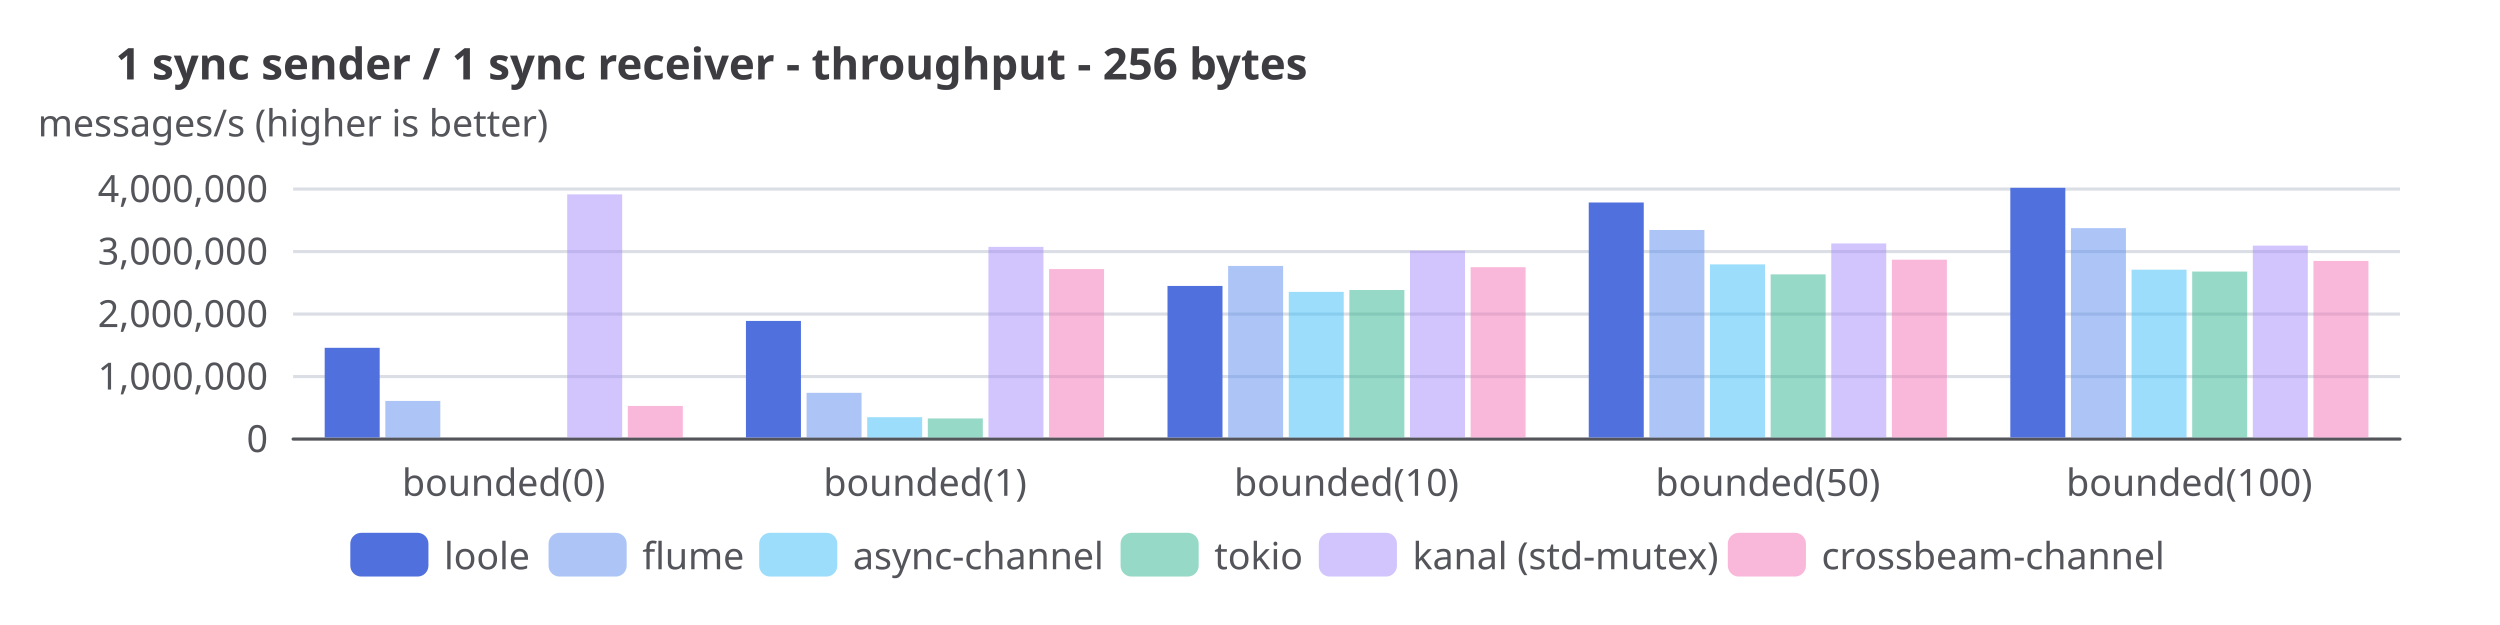
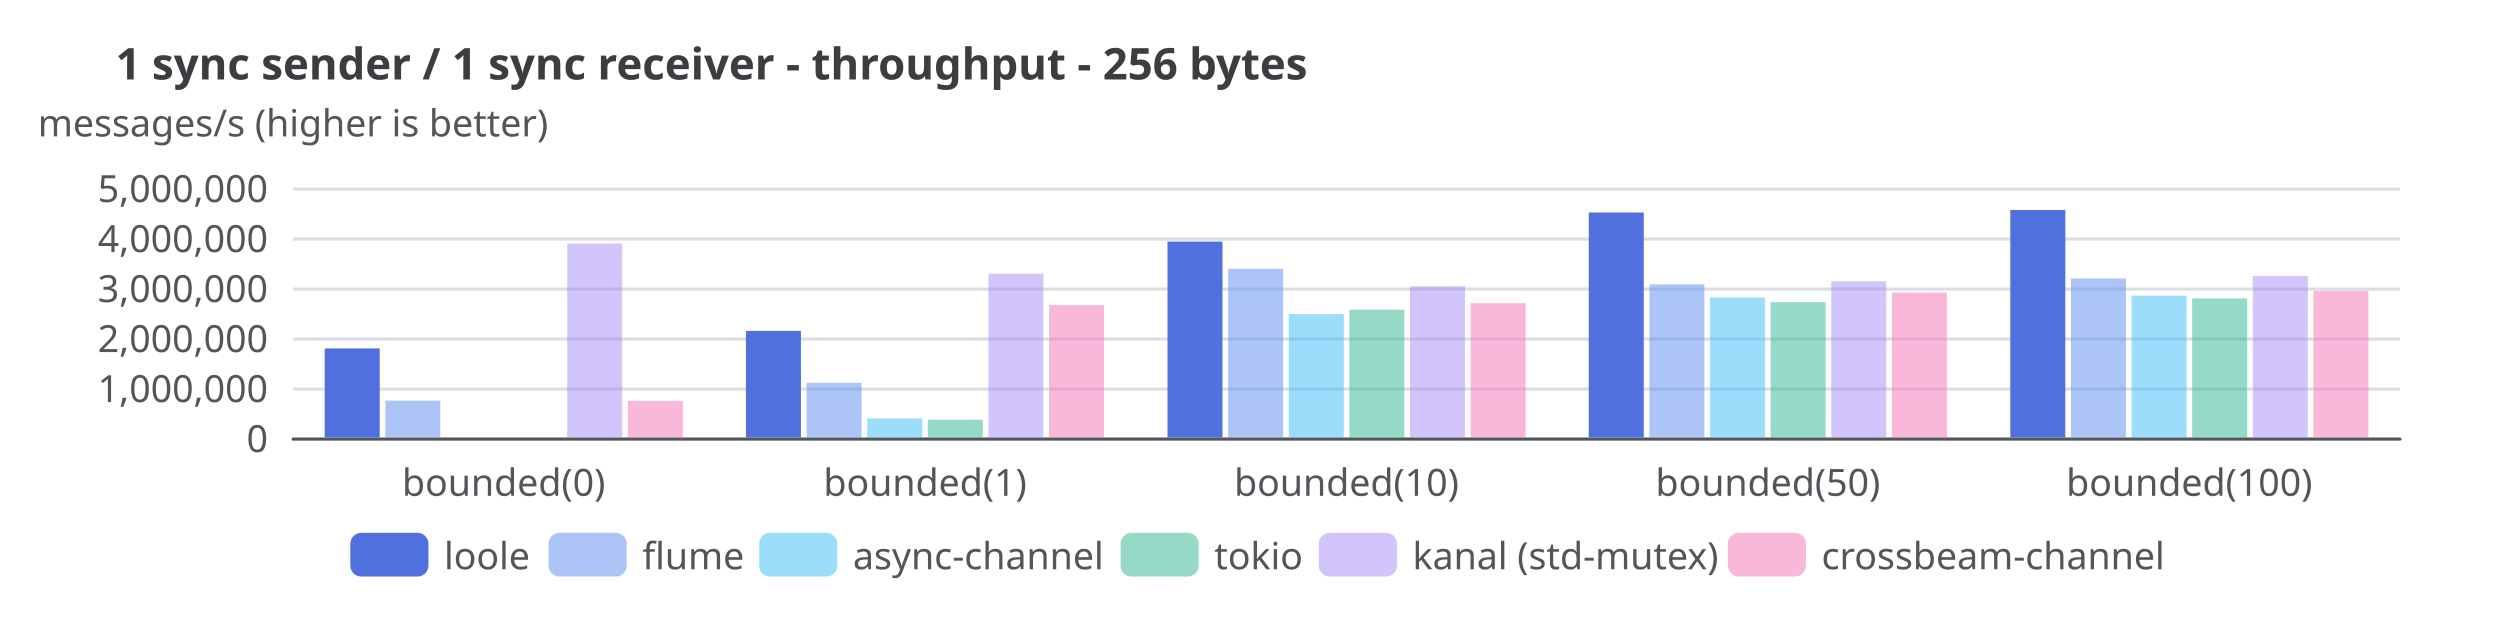
<svg xmlns="http://www.w3.org/2000/svg" width="800" height="200" version="1.1" baseProfile="full" viewBox="0 0 800 200">
  <rect width="800" height="200" x="0" y="0" fill="white" />
  <path d="M93.8 140.5L768 140.5" fill="none" pointer-events="visible" stroke="#dbdee4" class="zr10-cls-69" />
-   <path d="M93.8 120.5L768 120.5" fill="none" pointer-events="visible" stroke="#dbdee4" class="zr10-cls-69" />
-   <path d="M93.8 100.5L768 100.5" fill="none" pointer-events="visible" stroke="#dbdee4" class="zr10-cls-69" />
-   <path d="M93.8 80.5L768 80.5" fill="none" pointer-events="visible" stroke="#dbdee4" class="zr10-cls-69" />
+   <path d="M93.8 124.5L768 124.5" fill="none" pointer-events="visible" stroke="#dbdee4" class="zr10-cls-69" />
+   <path d="M93.8 108.5L768 108.5" fill="none" pointer-events="visible" stroke="#dbdee4" class="zr10-cls-69" />
+   <path d="M93.8 92.5L768 92.5" fill="none" pointer-events="visible" stroke="#dbdee4" class="zr10-cls-69" />
+   <path d="M93.8 76.5L768 76.5" fill="none" pointer-events="visible" stroke="#dbdee4" class="zr10-cls-69" />
  <path d="M93.8 60.5L768 60.5" fill="none" pointer-events="visible" stroke="#dbdee4" class="zr10-cls-69" />
  <text dominant-baseline="central" text-anchor="middle" style="font-size:12px;font-family:sans-serif;" xml:space="preserve" y="-6" transform="translate(93.76 45)" fill="#54555a">messages/s (higher is better)</text>
  <path d="M93.8 140.5L768 140.5" fill="none" pointer-events="visible" stroke="#54555a" stroke-linecap="round" class="zr10-cls-69" />
  <text dominant-baseline="central" text-anchor="end" style="font-size:12px;font-family:sans-serif;" transform="translate(85.76 140)" fill="#54555a">0</text>
-   <text dominant-baseline="central" text-anchor="end" style="font-size:12px;font-family:sans-serif;" transform="translate(85.76 120)" fill="#54555a">1,000,000</text>
-   <text dominant-baseline="central" text-anchor="end" style="font-size:12px;font-family:sans-serif;" transform="translate(85.76 100)" fill="#54555a">2,000,000</text>
-   <text dominant-baseline="central" text-anchor="end" style="font-size:12px;font-family:sans-serif;" transform="translate(85.76 80)" fill="#54555a">3,000,000</text>
-   <text dominant-baseline="central" text-anchor="end" style="font-size:12px;font-family:sans-serif;" transform="translate(85.76 60)" fill="#54555a">4,000,000</text>
+   <text dominant-baseline="central" text-anchor="end" style="font-size:12px;font-family:sans-serif;" transform="translate(85.76 124)" fill="#54555a">1,000,000</text>
+   <text dominant-baseline="central" text-anchor="end" style="font-size:12px;font-family:sans-serif;" transform="translate(85.76 108)" fill="#54555a">2,000,000</text>
+   <text dominant-baseline="central" text-anchor="end" style="font-size:12px;font-family:sans-serif;" transform="translate(85.76 92)" fill="#54555a">3,000,000</text>
+   <text dominant-baseline="central" text-anchor="end" style="font-size:12px;font-family:sans-serif;" transform="translate(85.76 76)" fill="#54555a">4,000,000</text>
+   <text dominant-baseline="central" text-anchor="end" style="font-size:12px;font-family:sans-serif;" transform="translate(85.76 60)" fill="#54555a">5,000,000</text>
  <text dominant-baseline="central" text-anchor="middle" style="font-size:12px;font-family:sans-serif;" y="6" transform="translate(161.184 148)" fill="#54555a">bounded(0)</text>
  <text dominant-baseline="central" text-anchor="middle" style="font-size:12px;font-family:sans-serif;" y="6" transform="translate(296.032 148)" fill="#54555a">bounded(1)</text>
  <text dominant-baseline="central" text-anchor="middle" style="font-size:12px;font-family:sans-serif;" y="6" transform="translate(430.88 148)" fill="#54555a">bounded(10)</text>
  <text dominant-baseline="central" text-anchor="middle" style="font-size:12px;font-family:sans-serif;" y="6" transform="translate(565.728 148)" fill="#54555a">bounded(50)</text>
  <text dominant-baseline="central" text-anchor="middle" style="font-size:12px;font-family:sans-serif;" y="6" transform="translate(700.576 148)" fill="#54555a">bounded(100)</text>
-   <path d="M103.9 140l17.6 0l0 -28.7l-17.6 0Z" fill="#5070dd" ecmeta_series_index="0" ecmeta_data_index="0" ecmeta_ssr_type="chart" class="zr10-cls-70" />
-   <path d="M238.7 140l17.6 0l0 -37.3l-17.6 0Z" fill="#5070dd" ecmeta_series_index="0" ecmeta_data_index="1" ecmeta_ssr_type="chart" class="zr10-cls-70" />
-   <path d="M373.6 140l17.6 0l0 -48.5l-17.6 0Z" fill="#5070dd" ecmeta_series_index="0" ecmeta_data_index="2" ecmeta_ssr_type="chart" class="zr10-cls-70" />
-   <path d="M508.4 140l17.6 0l0 -75.2l-17.6 0Z" fill="#5070dd" ecmeta_series_index="0" ecmeta_data_index="3" ecmeta_ssr_type="chart" class="zr10-cls-70" />
-   <path d="M643.3 140l17.6 0l0 -79.9l-17.6 0Z" fill="#5070dd" ecmeta_series_index="0" ecmeta_data_index="4" ecmeta_ssr_type="chart" class="zr10-cls-70" />
-   <path d="M123.3 140l17.6 0l0 -11.7l-17.6 0Z" fill="rgb(91,141,239)" fill-opacity="0.5" ecmeta_series_index="1" ecmeta_data_index="0" ecmeta_ssr_type="chart" class="zr10-cls-71" />
-   <path d="M258.1 140l17.6 0l0 -14.3l-17.6 0Z" fill="rgb(91,141,239)" fill-opacity="0.5" ecmeta_series_index="1" ecmeta_data_index="1" ecmeta_ssr_type="chart" class="zr10-cls-71" />
-   <path d="M393 140l17.6 0l0 -54.9l-17.6 0Z" fill="rgb(91,141,239)" fill-opacity="0.5" ecmeta_series_index="1" ecmeta_data_index="2" ecmeta_ssr_type="chart" class="zr10-cls-71" />
-   <path d="M527.8 140l17.6 0l0 -66.4l-17.6 0Z" fill="rgb(91,141,239)" fill-opacity="0.5" ecmeta_series_index="1" ecmeta_data_index="3" ecmeta_ssr_type="chart" class="zr10-cls-71" />
-   <path d="M662.7 140l17.6 0l0 -67l-17.6 0Z" fill="rgb(91,141,239)" fill-opacity="0.5" ecmeta_series_index="1" ecmeta_data_index="4" ecmeta_ssr_type="chart" class="zr10-cls-71" />
-   <path d="M277.5 140l17.6 0l0 -6.5l-17.6 0Z" fill="rgb(56,189,248)" fill-opacity="0.5" ecmeta_series_index="2" ecmeta_data_index="1" ecmeta_ssr_type="chart" class="zr10-cls-72" />
-   <path d="M412.4 140l17.6 0l0 -46.6l-17.6 0Z" fill="rgb(56,189,248)" fill-opacity="0.5" ecmeta_series_index="2" ecmeta_data_index="2" ecmeta_ssr_type="chart" class="zr10-cls-72" />
-   <path d="M547.2 140l17.6 0l0 -55.4l-17.6 0Z" fill="rgb(56,189,248)" fill-opacity="0.5" ecmeta_series_index="2" ecmeta_data_index="3" ecmeta_ssr_type="chart" class="zr10-cls-72" />
-   <path d="M682.1 140l17.6 0l0 -53.7l-17.6 0Z" fill="rgb(56,189,248)" fill-opacity="0.5" ecmeta_series_index="2" ecmeta_data_index="4" ecmeta_ssr_type="chart" class="zr10-cls-72" />
-   <path d="M296.9 140l17.6 0l0 -6.1l-17.6 0Z" fill="rgb(47,181,142)" fill-opacity="0.5" ecmeta_series_index="3" ecmeta_data_index="1" ecmeta_ssr_type="chart" class="zr10-cls-73" />
-   <path d="M431.8 140l17.6 0l0 -47.2l-17.6 0Z" fill="rgb(47,181,142)" fill-opacity="0.5" ecmeta_series_index="3" ecmeta_data_index="2" ecmeta_ssr_type="chart" class="zr10-cls-73" />
-   <path d="M566.6 140l17.6 0l0 -52.2l-17.6 0Z" fill="rgb(47,181,142)" fill-opacity="0.5" ecmeta_series_index="3" ecmeta_data_index="3" ecmeta_ssr_type="chart" class="zr10-cls-73" />
-   <path d="M701.5 140l17.6 0l0 -53.1l-17.6 0Z" fill="rgb(47,181,142)" fill-opacity="0.5" ecmeta_series_index="3" ecmeta_data_index="4" ecmeta_ssr_type="chart" class="zr10-cls-73" />
-   <path d="M181.5 140l17.6 0l0 -77.8l-17.6 0Z" fill="rgb(167,139,250)" fill-opacity="0.5" ecmeta_series_index="4" ecmeta_data_index="0" ecmeta_ssr_type="chart" class="zr10-cls-74" />
-   <path d="M316.3 140l17.6 0l0 -61l-17.6 0Z" fill="rgb(167,139,250)" fill-opacity="0.5" ecmeta_series_index="4" ecmeta_data_index="1" ecmeta_ssr_type="chart" class="zr10-cls-74" />
-   <path d="M451.2 140l17.6 0l0 -59.8l-17.6 0Z" fill="rgb(167,139,250)" fill-opacity="0.5" ecmeta_series_index="4" ecmeta_data_index="2" ecmeta_ssr_type="chart" class="zr10-cls-74" />
-   <path d="M586 140l17.6 0l0 -62.1l-17.6 0Z" fill="rgb(167,139,250)" fill-opacity="0.5" ecmeta_series_index="4" ecmeta_data_index="3" ecmeta_ssr_type="chart" class="zr10-cls-74" />
-   <path d="M720.9 140l17.6 0l0 -61.4l-17.6 0Z" fill="rgb(167,139,250)" fill-opacity="0.5" ecmeta_series_index="4" ecmeta_data_index="4" ecmeta_ssr_type="chart" class="zr10-cls-74" />
-   <path d="M200.9 140l17.6 0l0 -10.1l-17.6 0Z" fill="rgb(244,114,182)" fill-opacity="0.5" ecmeta_series_index="5" ecmeta_data_index="0" ecmeta_ssr_type="chart" class="zr10-cls-75" />
-   <path d="M335.7 140l17.6 0l0 -53.9l-17.6 0Z" fill="rgb(244,114,182)" fill-opacity="0.5" ecmeta_series_index="5" ecmeta_data_index="1" ecmeta_ssr_type="chart" class="zr10-cls-75" />
-   <path d="M470.6 140l17.6 0l0 -54.5l-17.6 0Z" fill="rgb(244,114,182)" fill-opacity="0.5" ecmeta_series_index="5" ecmeta_data_index="2" ecmeta_ssr_type="chart" class="zr10-cls-75" />
-   <path d="M605.4 140l17.6 0l0 -56.9l-17.6 0Z" fill="rgb(244,114,182)" fill-opacity="0.5" ecmeta_series_index="5" ecmeta_data_index="3" ecmeta_ssr_type="chart" class="zr10-cls-75" />
-   <path d="M740.3 140l17.6 0l0 -56.5l-17.6 0Z" fill="rgb(244,114,182)" fill-opacity="0.5" ecmeta_series_index="5" ecmeta_data_index="4" ecmeta_ssr_type="chart" class="zr10-cls-75" />
+   <path d="M103.9 140l17.6 0l0 -28.5l-17.6 0Z" fill="#5070dd" ecmeta_series_index="0" ecmeta_data_index="0" ecmeta_ssr_type="chart" class="zr10-cls-70" />
+   <path d="M238.7 140l17.6 0l0 -34.1l-17.6 0Z" fill="#5070dd" ecmeta_series_index="0" ecmeta_data_index="1" ecmeta_ssr_type="chart" class="zr10-cls-70" />
+   <path d="M373.6 140l17.6 0l0 -62.7l-17.6 0Z" fill="#5070dd" ecmeta_series_index="0" ecmeta_data_index="2" ecmeta_ssr_type="chart" class="zr10-cls-70" />
+   <path d="M508.4 140l17.6 0l0 -72l-17.6 0Z" fill="#5070dd" ecmeta_series_index="0" ecmeta_data_index="3" ecmeta_ssr_type="chart" class="zr10-cls-70" />
+   <path d="M643.3 140l17.6 0l0 -72.8l-17.6 0Z" fill="#5070dd" ecmeta_series_index="0" ecmeta_data_index="4" ecmeta_ssr_type="chart" class="zr10-cls-70" />
+   <path d="M123.3 140l17.6 0l0 -11.8l-17.6 0Z" fill="rgb(91,141,239)" fill-opacity="0.5" ecmeta_series_index="1" ecmeta_data_index="0" ecmeta_ssr_type="chart" class="zr10-cls-71" />
+   <path d="M258.1 140l17.6 0l0 -17.5l-17.6 0Z" fill="rgb(91,141,239)" fill-opacity="0.5" ecmeta_series_index="1" ecmeta_data_index="1" ecmeta_ssr_type="chart" class="zr10-cls-71" />
+   <path d="M393 140l17.6 0l0 -54l-17.6 0Z" fill="rgb(91,141,239)" fill-opacity="0.5" ecmeta_series_index="1" ecmeta_data_index="2" ecmeta_ssr_type="chart" class="zr10-cls-71" />
+   <path d="M527.8 140l17.6 0l0 -49l-17.6 0Z" fill="rgb(91,141,239)" fill-opacity="0.5" ecmeta_series_index="1" ecmeta_data_index="3" ecmeta_ssr_type="chart" class="zr10-cls-71" />
+   <path d="M662.7 140l17.6 0l0 -50.9l-17.6 0Z" fill="rgb(91,141,239)" fill-opacity="0.5" ecmeta_series_index="1" ecmeta_data_index="4" ecmeta_ssr_type="chart" class="zr10-cls-71" />
+   <path d="M277.5 140l17.6 0l0 -6.1l-17.6 0Z" fill="rgb(56,189,248)" fill-opacity="0.5" ecmeta_series_index="2" ecmeta_data_index="1" ecmeta_ssr_type="chart" class="zr10-cls-72" />
+   <path d="M412.4 140l17.6 0l0 -39.5l-17.6 0Z" fill="rgb(56,189,248)" fill-opacity="0.5" ecmeta_series_index="2" ecmeta_data_index="2" ecmeta_ssr_type="chart" class="zr10-cls-72" />
+   <path d="M547.2 140l17.6 0l0 -44.8l-17.6 0Z" fill="rgb(56,189,248)" fill-opacity="0.5" ecmeta_series_index="2" ecmeta_data_index="3" ecmeta_ssr_type="chart" class="zr10-cls-72" />
+   <path d="M682.1 140l17.6 0l0 -45.4l-17.6 0Z" fill="rgb(56,189,248)" fill-opacity="0.5" ecmeta_series_index="2" ecmeta_data_index="4" ecmeta_ssr_type="chart" class="zr10-cls-72" />
+   <path d="M296.9 140l17.6 0l0 -5.7l-17.6 0Z" fill="rgb(47,181,142)" fill-opacity="0.5" ecmeta_series_index="3" ecmeta_data_index="1" ecmeta_ssr_type="chart" class="zr10-cls-73" />
+   <path d="M431.8 140l17.6 0l0 -40.9l-17.6 0Z" fill="rgb(47,181,142)" fill-opacity="0.5" ecmeta_series_index="3" ecmeta_data_index="2" ecmeta_ssr_type="chart" class="zr10-cls-73" />
+   <path d="M566.6 140l17.6 0l0 -43.3l-17.6 0Z" fill="rgb(47,181,142)" fill-opacity="0.5" ecmeta_series_index="3" ecmeta_data_index="3" ecmeta_ssr_type="chart" class="zr10-cls-73" />
+   <path d="M701.5 140l17.6 0l0 -44.5l-17.6 0Z" fill="rgb(47,181,142)" fill-opacity="0.5" ecmeta_series_index="3" ecmeta_data_index="4" ecmeta_ssr_type="chart" class="zr10-cls-73" />
+   <path d="M181.5 140l17.6 0l0 -62.1l-17.6 0Z" fill="rgb(167,139,250)" fill-opacity="0.5" ecmeta_series_index="4" ecmeta_data_index="0" ecmeta_ssr_type="chart" class="zr10-cls-74" />
+   <path d="M316.3 140l17.6 0l0 -52.4l-17.6 0Z" fill="rgb(167,139,250)" fill-opacity="0.5" ecmeta_series_index="4" ecmeta_data_index="1" ecmeta_ssr_type="chart" class="zr10-cls-74" />
+   <path d="M451.2 140l17.6 0l0 -48.4l-17.6 0Z" fill="rgb(167,139,250)" fill-opacity="0.5" ecmeta_series_index="4" ecmeta_data_index="2" ecmeta_ssr_type="chart" class="zr10-cls-74" />
+   <path d="M586 140l17.6 0l0 -50l-17.6 0Z" fill="rgb(167,139,250)" fill-opacity="0.5" ecmeta_series_index="4" ecmeta_data_index="3" ecmeta_ssr_type="chart" class="zr10-cls-74" />
+   <path d="M720.9 140l17.6 0l0 -51.7l-17.6 0Z" fill="rgb(167,139,250)" fill-opacity="0.5" ecmeta_series_index="4" ecmeta_data_index="4" ecmeta_ssr_type="chart" class="zr10-cls-74" />
+   <path d="M200.9 140l17.6 0l0 -11.7l-17.6 0Z" fill="rgb(244,114,182)" fill-opacity="0.5" ecmeta_series_index="5" ecmeta_data_index="0" ecmeta_ssr_type="chart" class="zr10-cls-75" />
+   <path d="M335.7 140l17.6 0l0 -42.4l-17.6 0Z" fill="rgb(244,114,182)" fill-opacity="0.5" ecmeta_series_index="5" ecmeta_data_index="1" ecmeta_ssr_type="chart" class="zr10-cls-75" />
+   <path d="M470.6 140l17.6 0l0 -43l-17.6 0Z" fill="rgb(244,114,182)" fill-opacity="0.5" ecmeta_series_index="5" ecmeta_data_index="2" ecmeta_ssr_type="chart" class="zr10-cls-75" />
+   <path d="M605.4 140l17.6 0l0 -46.4l-17.6 0Z" fill="rgb(244,114,182)" fill-opacity="0.5" ecmeta_series_index="5" ecmeta_data_index="3" ecmeta_ssr_type="chart" class="zr10-cls-75" />
+   <path d="M740.3 140l17.6 0l0 -46.9l-17.6 0Z" fill="rgb(244,114,182)" fill-opacity="0.5" ecmeta_series_index="5" ecmeta_data_index="4" ecmeta_ssr_type="chart" class="zr10-cls-75" />
  <path d="M-5 -5.5l585.8 0l0 25l-585.8 0Z" transform="translate(112.1 170.5)" fill="rgb(0,0,0)" fill-opacity="0" stroke="#b7b9be" stroke-width="0" class="zr10-cls-69" />
  <path d="M3.5 0L21.5 0A3.5 3.5 0 0 1 25 3.5L25 10.5A3.5 3.5 0 0 1 21.5 14L3.5 14A3.5 3.5 0 0 1 0 10.5L0 3.5A3.5 3.5 0 0 1 3.5 0Z" transform="translate(112.1 170.5)" fill="#5070dd" ecmeta_series_index="0" ecmeta_data_index="0" ecmeta_ssr_type="legend" ecmeta_silent="true" class="zr10-cls-69" />
  <text dominant-baseline="central" text-anchor="start" style="font-size:12px;font-family:sans-serif;" x="30" y="7" transform="translate(112.1 170.5)" fill="#54555a">loole</text>
  <path d="M0 0l55.4 0l0 14l-55.4 0Z" transform="translate(112.1 170.5)" fill="none" pointer-events="visible" ecmeta_series_index="0" ecmeta_data_index="0" ecmeta_ssr_type="legend" class="zr10-cls-76" />
  <path d="M3.5 0L21.5 0A3.5 3.5 0 0 1 25 3.5L25 10.5A3.5 3.5 0 0 1 21.5 14L3.5 14A3.5 3.5 0 0 1 0 10.5L0 3.5A3.5 3.5 0 0 1 3.5 0Z" transform="translate(175.54 170.5)" fill="rgb(91,141,239)" fill-opacity="0.5" ecmeta_series_index="1" ecmeta_data_index="1" ecmeta_ssr_type="legend" ecmeta_silent="true" class="zr10-cls-69" />
  <text dominant-baseline="central" text-anchor="start" style="font-size:12px;font-family:sans-serif;" x="30" y="7" transform="translate(175.54 170.5)" fill="#54555a">flume</text>
  <path d="M0 0l59.4 0l0 14l-59.4 0Z" transform="translate(175.54 170.5)" fill="none" pointer-events="visible" ecmeta_series_index="1" ecmeta_data_index="1" ecmeta_ssr_type="legend" class="zr10-cls-76" />
  <path d="M3.5 0L21.5 0A3.5 3.5 0 0 1 25 3.5L25 10.5A3.5 3.5 0 0 1 21.5 14L3.5 14A3.5 3.5 0 0 1 0 10.5L0 3.5A3.5 3.5 0 0 1 3.5 0Z" transform="translate(242.94 170.5)" fill="rgb(56,189,248)" fill-opacity="0.5" ecmeta_series_index="2" ecmeta_data_index="2" ecmeta_ssr_type="legend" ecmeta_silent="true" class="zr10-cls-69" />
  <text dominant-baseline="central" text-anchor="start" style="font-size:12px;font-family:sans-serif;" x="30" y="7" transform="translate(242.94 170.5)" fill="#54555a">async-channel</text>
  <path d="M0 0l107.6 0l0 14l-107.6 0Z" transform="translate(242.94 170.5)" fill="none" pointer-events="visible" ecmeta_series_index="2" ecmeta_data_index="2" ecmeta_ssr_type="legend" class="zr10-cls-76" />
  <path d="M3.5 0L21.5 0A3.5 3.5 0 0 1 25 3.5L25 10.5A3.5 3.5 0 0 1 21.5 14L3.5 14A3.5 3.5 0 0 1 0 10.5L0 3.5A3.5 3.5 0 0 1 3.5 0Z" transform="translate(358.58 170.5)" fill="rgb(47,181,142)" fill-opacity="0.5" ecmeta_series_index="3" ecmeta_data_index="3" ecmeta_ssr_type="legend" ecmeta_silent="true" class="zr10-cls-69" />
  <text dominant-baseline="central" text-anchor="start" style="font-size:12px;font-family:sans-serif;" x="30" y="7" transform="translate(358.58 170.5)" fill="#54555a">tokio</text>
  <path d="M0 0l55.4 0l0 14l-55.4 0Z" transform="translate(358.58 170.5)" fill="none" pointer-events="visible" ecmeta_series_index="3" ecmeta_data_index="3" ecmeta_ssr_type="legend" class="zr10-cls-76" />
  <path d="M3.5 0L21.5 0A3.5 3.5 0 0 1 25 3.5L25 10.5A3.5 3.5 0 0 1 21.5 14L3.5 14A3.5 3.5 0 0 1 0 10.5L0 3.5A3.5 3.5 0 0 1 3.5 0Z" transform="translate(422.02 170.5)" fill="rgb(167,139,250)" fill-opacity="0.5" ecmeta_series_index="4" ecmeta_data_index="4" ecmeta_ssr_type="legend" ecmeta_silent="true" class="zr10-cls-69" />
  <text dominant-baseline="central" text-anchor="start" style="font-size:12px;font-family:sans-serif;" xml:space="preserve" x="30" y="7" transform="translate(422.02 170.5)" fill="#54555a">kanal (std-mutex)</text>
  <path d="M0 0l122.9 0l0 14l-122.9 0Z" transform="translate(422.02 170.5)" fill="none" pointer-events="visible" ecmeta_series_index="4" ecmeta_data_index="4" ecmeta_ssr_type="legend" class="zr10-cls-76" />
  <path d="M3.5 0L21.5 0A3.5 3.5 0 0 1 25 3.5L25 10.5A3.5 3.5 0 0 1 21.5 14L3.5 14A3.5 3.5 0 0 1 0 10.5L0 3.5A3.5 3.5 0 0 1 3.5 0Z" transform="translate(552.9 170.5)" fill="rgb(244,114,182)" fill-opacity="0.5" ecmeta_series_index="5" ecmeta_data_index="5" ecmeta_ssr_type="legend" ecmeta_silent="true" class="zr10-cls-69" />
  <text dominant-baseline="central" text-anchor="start" style="font-size:12px;font-family:sans-serif;" x="30" y="7" transform="translate(552.9 170.5)" fill="#54555a">crossbeam-channel</text>
  <path d="M0 0l135 0l0 14l-135 0Z" transform="translate(552.9 170.5)" fill="none" pointer-events="visible" ecmeta_series_index="5" ecmeta_data_index="5" ecmeta_ssr_type="legend" class="zr10-cls-76" />
  <path d="M-5 -5l356.9 0l0 24l-356.9 0Z" transform="translate(37 13)" fill="rgb(0,0,0)" fill-opacity="0" stroke="#3c3c41" stroke-width="0" class="zr10-cls-69" />
  <text dominant-baseline="central" text-anchor="start" style="font-size:14px;font-family:sans-serif;font-weight:bold;" xml:space="preserve" y="7" transform="translate(37 13)" fill="#3c3c41">1 sync sender / 1 sync receiver - throughput - 256 bytes</text>
  <style>
.zr10-cls-69:hover {
pointer-events:none;
}
.zr10-cls-70:hover {
cursor:pointer;
fill:rgba(88,123,243,1);
}
.zr10-cls-71:hover {
cursor:pointer;
fill:rgba(100,155,255,0.5);
}
.zr10-cls-72:hover {
cursor:pointer;
fill:rgba(61,207,255,0.5);
}
.zr10-cls-73:hover {
cursor:pointer;
fill:rgba(51,199,156,0.5);
}
.zr10-cls-74:hover {
cursor:pointer;
fill:rgba(183,152,255,0.5);
}
.zr10-cls-75:hover {
cursor:pointer;
fill:rgba(255,125,200,0.5);
}
.zr10-cls-76:hover {
cursor:pointer;
fill:rgba(0,0,0,0);
}



</style>
</svg>
